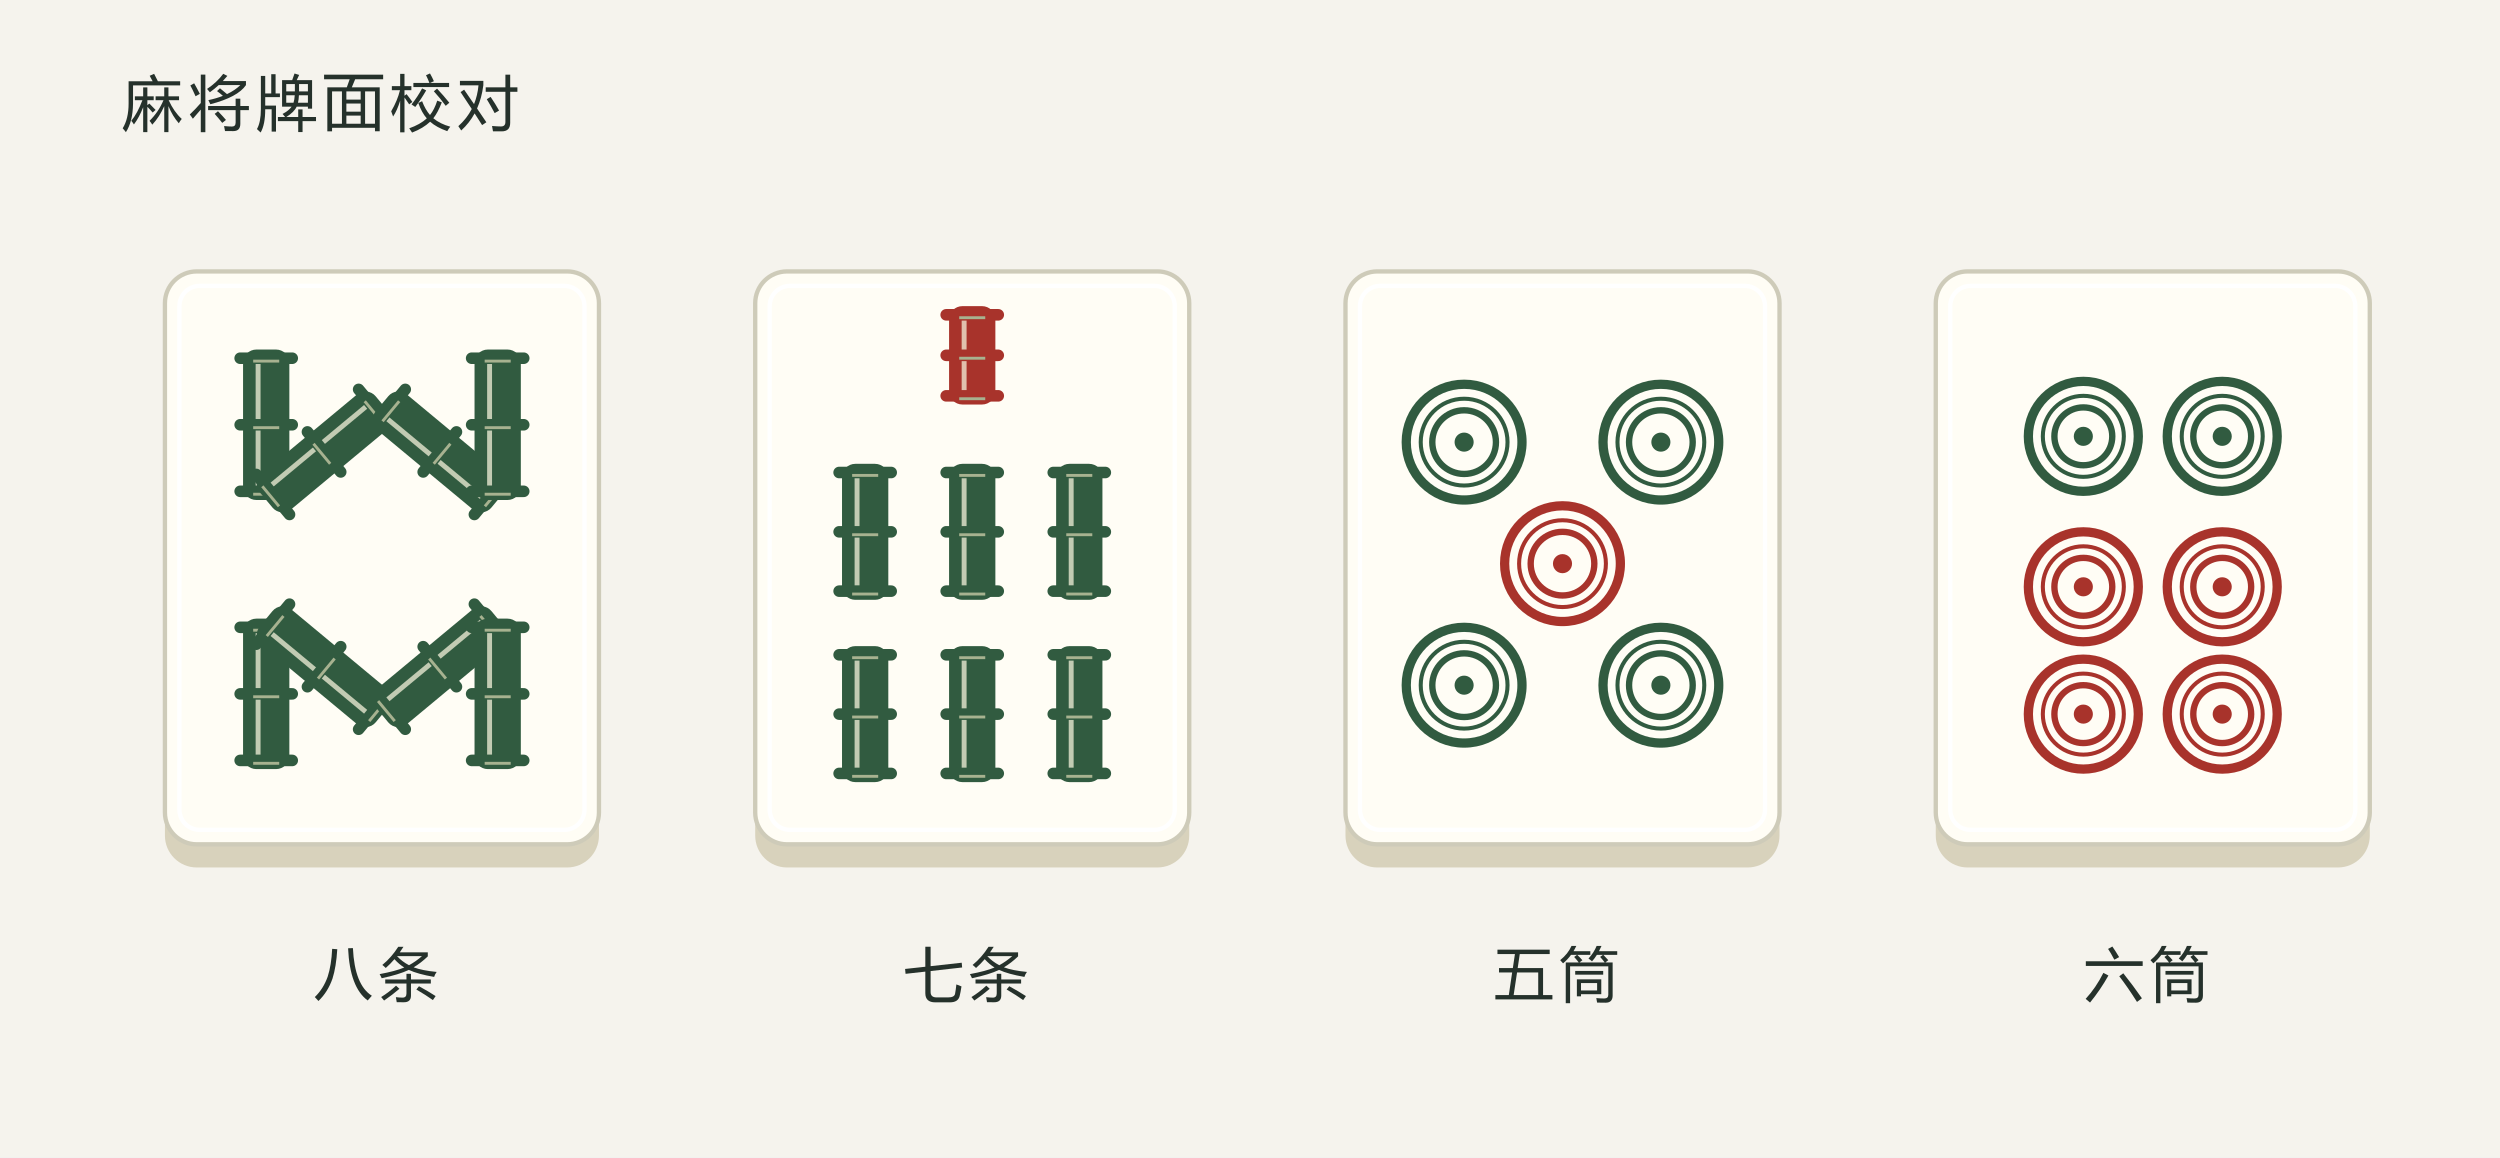
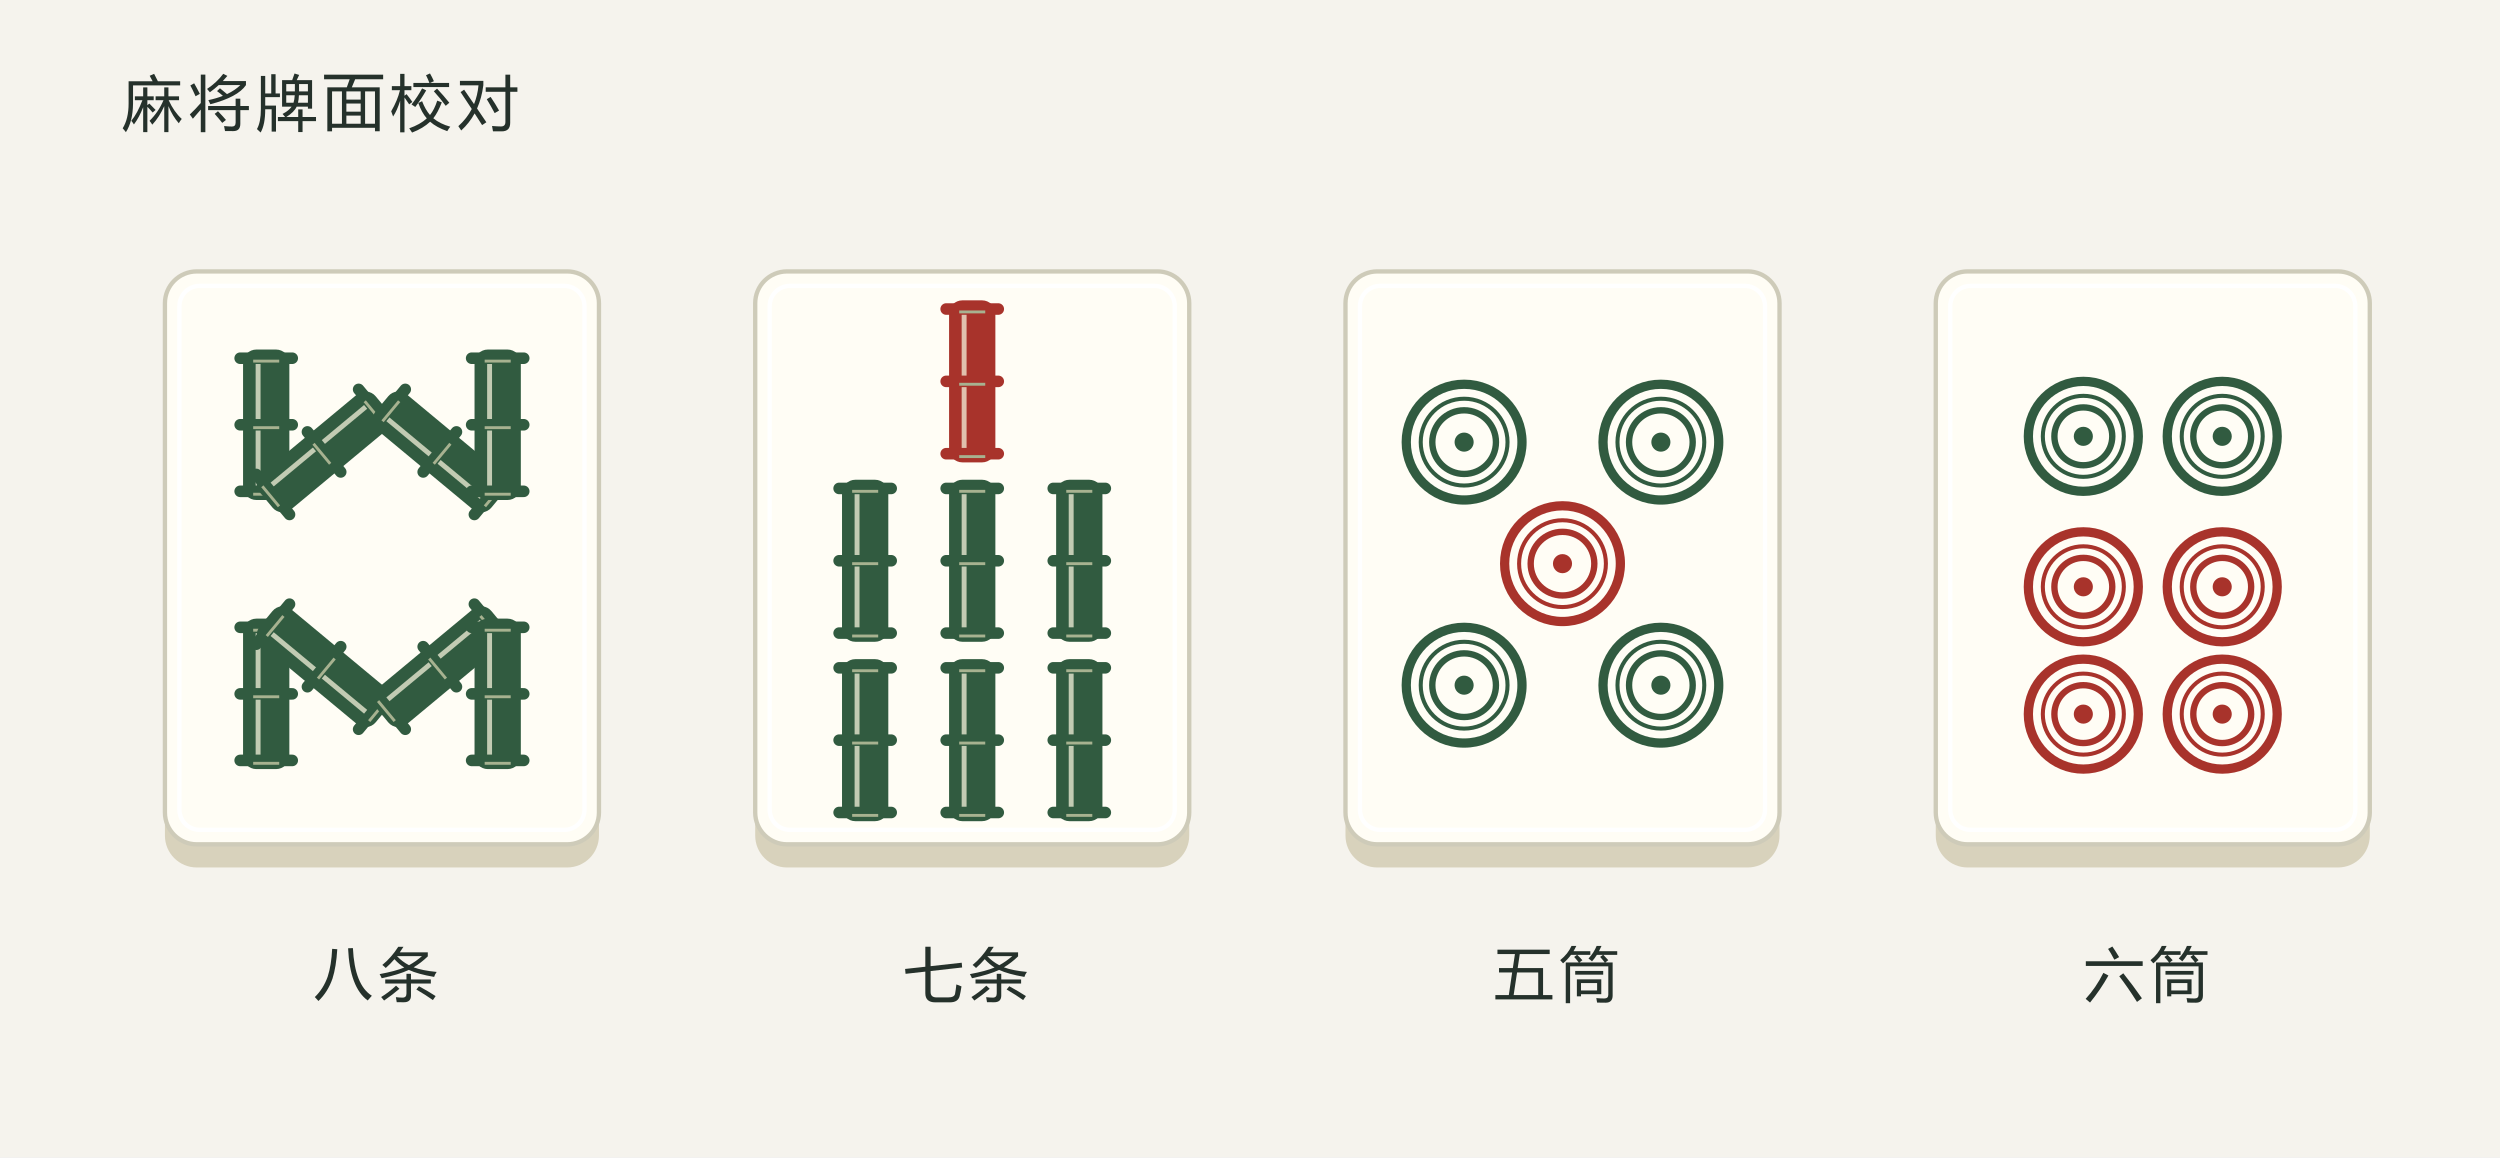
<svg xmlns="http://www.w3.org/2000/svg" width="1080" height="500" viewBox="0 0 1080 500">
  <rect width="1080" height="500" fill="#f5f3ed" />
  <path data-character="麻" d="M45.898,25.586L53.223,22.363C55.566,26.66 57.65,30.762 59.473,34.668L96.191,34.668L96.191,41.406L18.457,41.406L18.457,71.777C18.132,91.439 14.193,107.064 6.641,118.652C5.208,116.634 3.451,114.486 1.367,112.207C7.878,101.79 11.133,88.118 11.133,71.191L11.133,34.668L50.781,34.668C49.089,31.217 47.461,28.19 45.898,25.586ZM98.828,96.777C97.135,98.796 95.508,101.172 93.945,103.906C87.109,96.159 81.413,86.719 76.855,75.586L76.855,118.555L69.922,118.555L69.922,75.684C64.779,87.337 58.203,97.526 50.195,106.25C49.023,104.232 47.526,102.116 45.703,99.902C55.534,90.202 63.184,78.874 68.652,65.918L55.664,65.918L55.664,59.473L69.922,59.473L69.922,44.727L76.855,44.727L76.855,59.473L94.336,59.473L94.336,65.918L77.246,65.918C83.105,78.743 90.299,89.03 98.828,96.777ZM15.527,99.902C22.363,91.634 28.483,80.306 33.887,65.918L21.484,65.918L21.484,59.473L35.156,59.473L35.156,44.727L42.09,44.727L42.09,59.473L52.539,59.473L52.539,65.918L42.09,65.918L42.09,74.121L45.313,71.387C48.893,74.902 52.344,78.418 55.664,81.934L50.781,86.23C47.852,82.715 44.954,79.557 42.09,76.758L42.09,118.555L35.156,118.555L35.156,77.441C30.859,88.574 25.781,98.047 19.922,105.859C18.555,103.581 17.09,101.595 15.527,99.902Z" transform="translate(52.642 26.0376) scale(0.26185)" fill="#25312b" />
  <path data-character="将" d="M29.102,47.461C39.844,40.365 48.828,31.966 56.055,22.266L62.891,25.781C60.417,28.776 57.878,31.641 55.273,34.375L93.848,34.375L93.848,41.113C84.733,54.46 64.974,65.072 34.57,72.949C33.594,70.801 32.487,68.522 31.25,66.113C40.169,64.225 48.242,61.849 55.469,58.984C52.93,56.641 49.674,54.004 45.703,51.074L50.586,46.387C55.339,50.098 59.245,53.32 62.305,56.055C71.289,51.823 78.711,46.81 84.57,41.016L48.535,41.016C44.238,44.987 39.323,48.991 33.789,53.027C32.422,51.27 30.859,49.414 29.102,47.461ZM30.859,75.879L76.66,75.879L76.66,63.672L84.473,63.672L84.473,75.879L98.73,75.879L98.73,82.715L84.473,82.715L84.473,105.469C84.473,113.607 80.566,117.676 72.754,117.676C69.629,117.676 65.039,117.643 58.984,117.578C58.594,115.169 58.073,112.402 57.422,109.277C62.826,109.798 67.22,110.059 70.605,110.059C74.642,110.059 76.66,107.845 76.66,103.418L76.66,82.715L30.859,82.715ZM18.652,23.633L26.27,23.633L26.27,119.531L18.652,119.531L18.652,81.836C14.29,86.654 9.896,91.732 5.469,97.07L0.391,89.941C5.924,84.798 12.012,78.451 18.652,70.898ZM1.27,41.699L7.617,38.086C10.352,42.773 13.509,48.633 17.09,55.664L9.961,59.668C6.445,51.725 3.548,45.736 1.27,41.699ZM41.797,88.965L47.266,84.57C52.148,89.583 56.576,94.401 60.547,99.023L54.395,104.004C50.228,98.73 46.029,93.717 41.797,88.965Z" transform="translate(81.8986 26.1013) scale(0.25951)" fill="#25312b" />
  <path data-character="牌" d="M36.23,93.848L48.145,93.848C46.842,92.155 45.41,90.462 43.848,88.77C50.749,85.189 55.697,81.217 58.691,76.855L43.066,76.855L43.066,33.301L59.668,33.301C60.905,30.176 62.174,26.563 63.477,22.461L71.094,24.805C69.661,27.93 68.327,30.762 67.09,33.301L92.285,33.301L92.285,80.176L85.449,80.176L85.449,76.855L66.992,76.855C64.258,82.78 58.594,88.444 50,93.848L69.531,93.848L69.531,81.348L76.66,81.348L76.66,93.848L98.73,93.848L98.73,100.586L76.66,100.586L76.66,118.457L69.531,118.457L69.531,100.586L36.23,100.586ZM33.105,117.773L25.977,117.773L25.977,81.152L15.43,81.152C15.43,97.949 12.923,110.645 7.91,119.238C6.217,117.481 4.199,115.592 1.855,113.574C6.152,106.087 8.301,95.117 8.301,80.664L8.301,26.465L15.43,26.465L15.43,55.176L25.293,55.176L25.293,23.633L32.422,23.633L32.422,55.176L39.551,55.176L39.551,61.23L15.43,61.23L15.43,75.098L33.105,75.098ZM69.141,70.41L85.449,70.41L85.449,58.105L70.703,58.105C70.508,62.923 69.987,67.025 69.141,70.41ZM85.449,39.746L70.898,39.746L70.898,51.855L85.449,51.855ZM49.902,51.855L64.063,51.855L64.063,39.746L49.902,39.746ZM63.867,58.105L49.902,58.105L49.902,70.41L61.816,70.41C62.858,67.155 63.542,63.053 63.867,58.105Z" transform="translate(110.5112 25.8359) scale(0.26343)" fill="#25312b" />
  <path data-character="面" d="M8.105,48.633L39.063,48.633C40.951,43.685 42.48,39.388 43.652,35.742L2.93,35.742L2.93,28.516L96.875,28.516L96.875,35.742L52.393,35.742C50.96,39.29 49.17,43.587 47.021,48.633L91.406,48.633L91.406,118.457L83.887,118.457L83.887,112.988L15.625,112.988L15.625,118.555L8.105,118.555ZM83.887,55.078L68.164,55.078L68.164,106.543L83.887,106.543ZM15.625,106.543L31.348,106.543L31.348,55.078L15.625,55.078ZM38.379,106.543L61.133,106.543L61.133,93.555L38.379,93.555ZM38.379,87.305L61.133,87.305L61.133,74.316L38.379,74.316ZM38.379,68.066L61.133,68.066L61.133,55.078L38.379,55.078Z" transform="translate(139.2042 24.5244) scale(0.27165)" fill="#25312b" />
  <path data-character="校" d="M1.367,84.668C8.203,73.014 13.021,61.458 15.82,50L2.441,50L2.441,43.262L16.113,43.262L16.113,23.047L23.242,23.047L23.242,43.262L34.57,43.262L34.57,50L23.242,50L23.242,59.082L26.66,56.445C31.283,62.305 34.473,66.602 36.23,69.336L30.957,73.242C28.939,70.182 26.367,66.406 23.242,61.914L23.242,119.336L16.113,119.336L16.113,67.188C12.728,78.19 8.854,86.882 4.492,93.262C3.646,90.462 2.604,87.598 1.367,84.668ZM52.246,68.066C55.762,77.311 60.091,84.896 65.234,90.82C70.052,84.896 74.023,77.018 77.148,67.188L84.668,69.922C80.371,81.185 75.716,89.941 70.703,96.191C78.06,102.311 87.37,106.934 98.633,110.059C97.07,111.947 95.41,114.388 93.652,117.383C81.934,113.281 72.526,108.106 65.43,101.856C57.943,109.017 48.047,114.974 35.742,119.727C34.44,117.643 32.878,115.3 31.055,112.695C43.099,108.464 52.734,103.027 59.961,96.387C54.427,90.137 49.772,81.706 45.996,71.094ZM37.891,37.988L64.258,37.988C62.891,34.277 61.035,30.013 58.691,25.195L65.234,22.363C67.773,26.855 69.922,31.12 71.68,35.156L65.332,37.988L96.68,37.988L96.68,44.824L37.891,44.824ZM52.246,46.973L58.984,50.293C53.255,60.189 47.266,69.271 41.016,77.539C39.063,76.172 37.012,74.805 34.863,73.438C41.634,64.844 47.428,56.022 52.246,46.973ZM71.582,51.758L76.855,47.363C83.952,54.915 90.69,62.663 97.07,70.605L91.113,75.684C85.449,67.806 78.939,59.831 71.582,51.758Z" transform="translate(168.6413 25.8596) scale(0.26237)" fill="#25312b" />
  <path data-character="对" d="M10.84,48.145C16.471,56.283 21.924,64.225 27.197,71.973C31.071,62.435 33.529,52.116 34.57,41.016L3.906,41.016L3.906,33.594L42.578,33.594L42.578,40.723C40.788,54.85 37.321,67.692 32.178,79.248C37.484,87.028 42.611,94.596 47.559,101.953L40.527,106.641C36.458,100.228 32.34,93.799 28.174,87.354C22.38,97.965 15.007,107.357 6.055,115.527C4.753,113.509 3.158,111.133 1.27,108.398C10.579,100.033 17.969,90.592 23.438,80.078C17.383,70.801 11.23,61.491 4.98,52.148ZM46.484,44.238L79.004,44.238L79.004,23.34L86.914,23.34L86.914,44.238L98.828,44.238L98.828,51.66L86.914,51.66L86.914,102.832C86.914,112.272 82.259,116.992 72.949,116.992C70.02,116.992 65.202,116.96 58.496,116.895C58.171,114.486 57.65,111.556 56.934,108.106C63.379,108.626 68.294,108.887 71.68,108.887C76.563,108.887 79.004,106.413 79.004,101.465L79.004,51.66L46.484,51.66ZM48.242,63.867L54.59,60.059C59.863,67.806 64.518,75.326 68.555,82.617L61.23,86.816C57.389,79.46 53.06,71.81 48.242,63.867Z" transform="translate(197.6679 26.1455) scale(0.26159)" fill="#25312b" />
  <g transform="translate(65 111) scale(1.25)">
    <rect x="5" y="13" width="150" height="198" rx="11" fill="#d8d2bc" />
    <rect x="5" y="5" width="150" height="198" rx="11" fill="#fffdf5" stroke="#cecbb9" stroke-width="1.5" />
    <rect x="10" y="10" width="140" height="188" rx="7" fill="none" stroke="#ffffff" stroke-width="1.5" />
    <g data-representation="woven-eight">
      <g data-pip="1" transform="translate(40.0 58.0) rotate(0.0)">
        <rect x="-8" y="-26.0" width="16" height="52.0" rx="4.6" fill="#315b40" />
        <path d="M-2.8 -23.0V23.0" stroke="#f4f1da" stroke-width="1.7" opacity=".74" />
        <path d="M-9 -23.0H9 M-9 0H9 M-9 23.0H9" fill="none" stroke="#315b40" stroke-width="4" stroke-linecap="round" />
        <path d="M-4.5 -22.0H4.5 M-4.5 1H4.5 M-4.5 24.0H4.5" fill="none" stroke="#a7b290" stroke-width="1" />
      </g>
      <g data-pip="2" transform="translate(60.0 67.38675) rotate(50.28486)">
        <rect x="-8" y="-26.0" width="16" height="52.0" rx="4.6" fill="#315b40" />
        <path d="M-2.8 -23.0V23.0" stroke="#f4f1da" stroke-width="1.7" opacity=".74" />
        <path d="M-9 -23.0H9 M-9 0H9 M-9 23.0H9" fill="none" stroke="#315b40" stroke-width="4" stroke-linecap="round" />
        <path d="M-4.5 -22.0H4.5 M-4.5 1H4.5 M-4.5 24.0H4.5" fill="none" stroke="#a7b290" stroke-width="1" />
      </g>
      <g data-pip="3" transform="translate(100.0 67.38675) rotate(-50.28486)">
        <rect x="-8" y="-26.0" width="16" height="52.0" rx="4.6" fill="#315b40" />
        <path d="M-2.8 -23.0V23.0" stroke="#f4f1da" stroke-width="1.7" opacity=".74" />
        <path d="M-9 -23.0H9 M-9 0H9 M-9 23.0H9" fill="none" stroke="#315b40" stroke-width="4" stroke-linecap="round" />
        <path d="M-4.5 -22.0H4.5 M-4.5 1H4.5 M-4.5 24.0H4.5" fill="none" stroke="#a7b290" stroke-width="1" />
      </g>
      <g data-pip="4" transform="translate(120.0 58.0) rotate(0.0)">
        <rect x="-8" y="-26.0" width="16" height="52.0" rx="4.6" fill="#315b40" />
        <path d="M-2.8 -23.0V23.0" stroke="#f4f1da" stroke-width="1.7" opacity=".74" />
        <path d="M-9 -23.0H9 M-9 0H9 M-9 23.0H9" fill="none" stroke="#315b40" stroke-width="4" stroke-linecap="round" />
        <path d="M-4.5 -22.0H4.5 M-4.5 1H4.5 M-4.5 24.0H4.5" fill="none" stroke="#a7b290" stroke-width="1" />
      </g>
      <g data-pip="5" transform="translate(40.0 151.0) rotate(0.0)">
        <rect x="-8" y="-26.0" width="16" height="52.0" rx="4.6" fill="#315b40" />
        <path d="M-2.8 -23.0V23.0" stroke="#f4f1da" stroke-width="1.7" opacity=".74" />
        <path d="M-9 -23.0H9 M-9 0H9 M-9 23.0H9" fill="none" stroke="#315b40" stroke-width="4" stroke-linecap="round" />
        <path d="M-4.5 -22.0H4.5 M-4.5 1H4.5 M-4.5 24.0H4.5" fill="none" stroke="#a7b290" stroke-width="1" />
      </g>
      <g data-pip="6" transform="translate(60.0 141.6132) rotate(-50.28486)">
        <rect x="-8" y="-26" width="16" height="52" rx="4.6" fill="#315b40" />
        <path d="M-2.8 -23V23" stroke="#f4f1da" stroke-width="1.7" opacity=".74" />
        <path d="M-9 -23H9 M-9 0H9 M-9 23H9" fill="none" stroke="#315b40" stroke-width="4" stroke-linecap="round" />
        <path d="M-4.5 -22H4.5 M-4.5 1H4.5 M-4.5 24H4.5" fill="none" stroke="#a7b290" stroke-width="1" />
      </g>
      <g data-pip="7" transform="translate(100.0 141.6132) rotate(50.28486)">
        <rect x="-8" y="-26" width="16" height="52" rx="4.6" fill="#315b40" />
        <path d="M-2.8 -23V23" stroke="#f4f1da" stroke-width="1.7" opacity=".74" />
        <path d="M-9 -23H9 M-9 0H9 M-9 23H9" fill="none" stroke="#315b40" stroke-width="4" stroke-linecap="round" />
        <path d="M-4.5 -22H4.5 M-4.5 1H4.5 M-4.5 24H4.5" fill="none" stroke="#a7b290" stroke-width="1" />
      </g>
      <g data-pip="8" transform="translate(120.0 151.0) rotate(0.0)">
        <rect x="-8" y="-26.0" width="16" height="52.0" rx="4.6" fill="#315b40" />
        <path d="M-2.8 -23.0V23.0" stroke="#f4f1da" stroke-width="1.7" opacity=".74" />
        <path d="M-9 -23.0H9 M-9 0H9 M-9 23.0H9" fill="none" stroke="#315b40" stroke-width="4" stroke-linecap="round" />
        <path d="M-4.5 -22.0H4.5 M-4.5 1H4.5 M-4.5 24.0H4.5" fill="none" stroke="#a7b290" stroke-width="1" />
      </g>
    </g>
  </g>
  <path data-character="八" d="M30.664,27.832L39.453,28.516C38.216,48.763 35.482,65.56 31.25,78.906C25.911,94.271 17.871,107.096 7.129,117.383C5.241,115.104 3.158,112.858 0.879,110.645C10.645,101.27 18.001,89.616 22.949,75.684C27.246,62.533 29.818,46.582 30.664,27.832ZM58.008,26.855L66.309,26.563C68.262,68.75 79.102,96.029 98.828,108.398C96.094,111.458 93.717,114.16 91.699,116.504C71.257,101.595 60.026,71.712 58.008,26.855Z" transform="translate(135.7789 402.8946) scale(0.25156)" fill="#25312b" />
  <path data-character="条" d="M5.859,53.516C16.406,44.857 25.456,34.538 33.008,22.559L41.895,22.559C39.876,25.814 37.809,28.939 35.693,31.934L83.496,31.934L83.496,38.867C75.814,46.289 67.757,52.523 59.326,57.568C69.222,61.247 82.324,63.867 98.633,65.43C96.419,68.49 94.987,71.322 94.336,73.926C75.749,70.736 61.344,66.748 51.123,61.963C39.502,67.399 24.056,72.135 4.785,76.172C3.809,73.828 2.637,71.484 1.27,69.141C19.303,65.82 33.317,62.061 43.311,57.861C37.386,54.248 31.803,49.512 26.563,43.652C21.875,49.121 16.927,54.134 11.719,58.691C9.375,56.348 7.422,54.622 5.859,53.516ZM10.84,78.32L47.07,78.32L47.07,68.652L54.785,68.652L54.785,78.32L88.672,78.32L88.672,85.254L54.785,85.254L54.785,105.762C54.785,113.379 50.781,117.188 42.773,117.188C39.258,117.188 35.156,117.155 30.469,117.09C30.078,114.421 29.59,111.556 29.004,108.496C33.561,109.017 37.37,109.277 40.43,109.277C44.857,109.277 47.07,106.901 47.07,102.148L47.07,85.254L10.84,85.254ZM73.535,38.477L30.957,38.477C36.686,44.629 43.506,49.788 51.416,53.955C59.131,49.756 66.504,44.596 73.535,38.477ZM63.965,95.41L68.457,89.844C79.199,95.703 88.672,101.302 96.875,106.641L92.188,113.477C84.375,107.878 74.967,101.856 63.965,95.41ZM29.297,88.867L35.059,94.238C27.116,101.074 18.392,107.747 8.887,114.258C7.389,112.305 5.729,110.319 3.906,108.301C12.891,102.767 21.354,96.289 29.297,88.867Z" transform="translate(163.6787 403.317) scale(0.25307)" fill="#25312b" />
  <g transform="translate(320 111) scale(1.25)">
    <rect x="5" y="13" width="150" height="198" rx="11" fill="#d8d2bc" />
    <rect x="5" y="5" width="150" height="198" rx="11" fill="#fffdf5" stroke="#cecbb9" stroke-width="1.5" />
    <rect x="10" y="10" width="140" height="188" rx="7" fill="none" stroke="#ffffff" stroke-width="1.5" />
-     <g data-pip="1" transform="translate(80 34) rotate(0)">
-       <rect x="-8" y="-17.0" width="16" height="34" rx="4.6" fill="#a8332b" />
-       <path d="M-2.8 -14.0V14.0" stroke="#f4f1da" stroke-width="1.7" opacity=".74" />
-       <path d="M-9 -14.0H9 M-9 0H9 M-9 14.0H9" fill="none" stroke="#a8332b" stroke-width="4" stroke-linecap="round" />
-       <path d="M-4.5 -13.0H4.5 M-4.5 1H4.5 M-4.5 15.0H4.5" fill="none" stroke="#a7b290" stroke-width="1" />
+     <g data-pip="1" transform="translate(80 43) rotate(0)">
+       <rect x="-8" y="-28.0" width="16" height="56" rx="4.6" fill="#a8332b" />
+       <path d="M-2.8 -25.0V25.0" stroke="#f4f1da" stroke-width="1.7" opacity=".74" />
+       <path d="M-9 -25.0H9 M-9 0H9 M-9 25.0H9" fill="none" stroke="#a8332b" stroke-width="4" stroke-linecap="round" />
+       <path d="M-4.5 -24.0H4.5 M-4.5 1H4.5 M-4.5 26.0H4.5" fill="none" stroke="#a7b290" stroke-width="1" />
    </g>
-     <g data-pip="2" transform="translate(43 95) rotate(0)">
-       <rect x="-8" y="-23.5" width="16" height="47" rx="4.6" fill="#315b40" />
-       <path d="M-2.8 -20.5V20.5" stroke="#f4f1da" stroke-width="1.7" opacity=".74" />
-       <path d="M-9 -20.5H9 M-9 0H9 M-9 20.5H9" fill="none" stroke="#315b40" stroke-width="4" stroke-linecap="round" />
-       <path d="M-4.5 -19.5H4.5 M-4.5 1H4.5 M-4.5 21.5H4.5" fill="none" stroke="#a7b290" stroke-width="1" />
+     <g data-pip="2" transform="translate(43 105) rotate(0)">
+       <rect x="-8" y="-28.0" width="16" height="56" rx="4.6" fill="#315b40" />
+       <path d="M-2.8 -25.0V25.0" stroke="#f4f1da" stroke-width="1.7" opacity=".74" />
+       <path d="M-9 -25.0H9 M-9 0H9 M-9 25.0H9" fill="none" stroke="#315b40" stroke-width="4" stroke-linecap="round" />
+       <path d="M-4.5 -24.0H4.5 M-4.5 1H4.5 M-4.5 26.0H4.5" fill="none" stroke="#a7b290" stroke-width="1" />
    </g>
-     <g data-pip="3" transform="translate(43 158) rotate(0)">
-       <rect x="-8" y="-23.5" width="16" height="47" rx="4.6" fill="#315b40" />
-       <path d="M-2.8 -20.5V20.5" stroke="#f4f1da" stroke-width="1.7" opacity=".74" />
-       <path d="M-9 -20.5H9 M-9 0H9 M-9 20.5H9" fill="none" stroke="#315b40" stroke-width="4" stroke-linecap="round" />
-       <path d="M-4.5 -19.5H4.5 M-4.5 1H4.5 M-4.5 21.5H4.5" fill="none" stroke="#a7b290" stroke-width="1" />
+     <g data-pip="3" transform="translate(43 167) rotate(0)">
+       <rect x="-8" y="-28.0" width="16" height="56" rx="4.6" fill="#315b40" />
+       <path d="M-2.8 -25.0V25.0" stroke="#f4f1da" stroke-width="1.7" opacity=".74" />
+       <path d="M-9 -25.0H9 M-9 0H9 M-9 25.0H9" fill="none" stroke="#315b40" stroke-width="4" stroke-linecap="round" />
+       <path d="M-4.5 -24.0H4.5 M-4.5 1H4.5 M-4.5 26.0H4.5" fill="none" stroke="#a7b290" stroke-width="1" />
    </g>
-     <g data-pip="4" transform="translate(80 95) rotate(0)">
-       <rect x="-8" y="-23.5" width="16" height="47" rx="4.6" fill="#315b40" />
-       <path d="M-2.8 -20.5V20.5" stroke="#f4f1da" stroke-width="1.7" opacity=".74" />
-       <path d="M-9 -20.5H9 M-9 0H9 M-9 20.5H9" fill="none" stroke="#315b40" stroke-width="4" stroke-linecap="round" />
-       <path d="M-4.5 -19.5H4.5 M-4.5 1H4.5 M-4.5 21.5H4.5" fill="none" stroke="#a7b290" stroke-width="1" />
+     <g data-pip="4" transform="translate(80 105) rotate(0)">
+       <rect x="-8" y="-28.0" width="16" height="56" rx="4.6" fill="#315b40" />
+       <path d="M-2.8 -25.0V25.0" stroke="#f4f1da" stroke-width="1.7" opacity=".74" />
+       <path d="M-9 -25.0H9 M-9 0H9 M-9 25.0H9" fill="none" stroke="#315b40" stroke-width="4" stroke-linecap="round" />
+       <path d="M-4.5 -24.0H4.5 M-4.5 1H4.5 M-4.5 26.0H4.5" fill="none" stroke="#a7b290" stroke-width="1" />
    </g>
-     <g data-pip="5" transform="translate(80 158) rotate(0)">
-       <rect x="-8" y="-23.5" width="16" height="47" rx="4.6" fill="#315b40" />
-       <path d="M-2.8 -20.5V20.5" stroke="#f4f1da" stroke-width="1.7" opacity=".74" />
-       <path d="M-9 -20.5H9 M-9 0H9 M-9 20.5H9" fill="none" stroke="#315b40" stroke-width="4" stroke-linecap="round" />
-       <path d="M-4.5 -19.5H4.5 M-4.5 1H4.5 M-4.5 21.5H4.5" fill="none" stroke="#a7b290" stroke-width="1" />
+     <g data-pip="5" transform="translate(80 167) rotate(0)">
+       <rect x="-8" y="-28.0" width="16" height="56" rx="4.6" fill="#315b40" />
+       <path d="M-2.8 -25.0V25.0" stroke="#f4f1da" stroke-width="1.7" opacity=".74" />
+       <path d="M-9 -25.0H9 M-9 0H9 M-9 25.0H9" fill="none" stroke="#315b40" stroke-width="4" stroke-linecap="round" />
+       <path d="M-4.5 -24.0H4.5 M-4.5 1H4.5 M-4.5 26.0H4.5" fill="none" stroke="#a7b290" stroke-width="1" />
    </g>
-     <g data-pip="6" transform="translate(117 95) rotate(0)">
-       <rect x="-8" y="-23.5" width="16" height="47" rx="4.6" fill="#315b40" />
-       <path d="M-2.8 -20.5V20.5" stroke="#f4f1da" stroke-width="1.7" opacity=".74" />
-       <path d="M-9 -20.5H9 M-9 0H9 M-9 20.5H9" fill="none" stroke="#315b40" stroke-width="4" stroke-linecap="round" />
-       <path d="M-4.5 -19.5H4.5 M-4.5 1H4.5 M-4.5 21.5H4.5" fill="none" stroke="#a7b290" stroke-width="1" />
+     <g data-pip="6" transform="translate(117 105) rotate(0)">
+       <rect x="-8" y="-28.0" width="16" height="56" rx="4.6" fill="#315b40" />
+       <path d="M-2.8 -25.0V25.0" stroke="#f4f1da" stroke-width="1.7" opacity=".74" />
+       <path d="M-9 -25.0H9 M-9 0H9 M-9 25.0H9" fill="none" stroke="#315b40" stroke-width="4" stroke-linecap="round" />
+       <path d="M-4.5 -24.0H4.5 M-4.5 1H4.5 M-4.5 26.0H4.5" fill="none" stroke="#a7b290" stroke-width="1" />
    </g>
-     <g data-pip="7" transform="translate(117 158) rotate(0)">
-       <rect x="-8" y="-23.5" width="16" height="47" rx="4.6" fill="#315b40" />
-       <path d="M-2.8 -20.5V20.5" stroke="#f4f1da" stroke-width="1.7" opacity=".74" />
-       <path d="M-9 -20.5H9 M-9 0H9 M-9 20.5H9" fill="none" stroke="#315b40" stroke-width="4" stroke-linecap="round" />
-       <path d="M-4.5 -19.5H4.5 M-4.5 1H4.5 M-4.5 21.5H4.5" fill="none" stroke="#a7b290" stroke-width="1" />
+     <g data-pip="7" transform="translate(117 167) rotate(0)">
+       <rect x="-8" y="-28.0" width="16" height="56" rx="4.6" fill="#315b40" />
+       <path d="M-2.8 -25.0V25.0" stroke="#f4f1da" stroke-width="1.7" opacity=".74" />
+       <path d="M-9 -25.0H9 M-9 0H9 M-9 25.0H9" fill="none" stroke="#315b40" stroke-width="4" stroke-linecap="round" />
+       <path d="M-4.5 -24.0H4.5 M-4.5 1H4.5 M-4.5 26.0H4.5" fill="none" stroke="#a7b290" stroke-width="1" />
    </g>
  </g>
  <path data-character="七" d="M2.539,60.352L36.133,56.689L36.133,23.438L44.922,23.438L44.922,55.713L96.582,50L97.266,57.91L44.922,63.818L44.922,98.633C44.922,104.622 48.21,107.617 54.785,107.617L74.023,107.617C80.99,107.617 84.831,105.566 85.547,101.465C86.393,96.908 87.109,91.764 87.695,86.035C90.169,87.142 93.001,88.249 96.191,89.355C95.15,96.126 94.108,101.563 93.066,105.664C91.309,112.435 85.905,115.82 76.855,115.82L52.637,115.82C41.634,115.82 36.133,110.742 36.133,100.586L36.133,64.795L3.32,68.457Z" transform="translate(390.3395 402.8883) scale(0.26012)" fill="#25312b" />
  <path data-character="条" d="M5.859,53.516C16.406,44.857 25.456,34.538 33.008,22.559L41.895,22.559C39.876,25.814 37.809,28.939 35.693,31.934L83.496,31.934L83.496,38.867C75.814,46.289 67.757,52.523 59.326,57.568C69.222,61.247 82.324,63.867 98.633,65.43C96.419,68.49 94.987,71.322 94.336,73.926C75.749,70.736 61.344,66.748 51.123,61.963C39.502,67.399 24.056,72.135 4.785,76.172C3.809,73.828 2.637,71.484 1.27,69.141C19.303,65.82 33.317,62.061 43.311,57.861C37.386,54.248 31.803,49.512 26.563,43.652C21.875,49.121 16.927,54.134 11.719,58.691C9.375,56.348 7.422,54.622 5.859,53.516ZM10.84,78.32L47.07,78.32L47.07,68.652L54.785,68.652L54.785,78.32L88.672,78.32L88.672,85.254L54.785,85.254L54.785,105.762C54.785,113.379 50.781,117.188 42.773,117.188C39.258,117.188 35.156,117.155 30.469,117.09C30.078,114.421 29.59,111.556 29.004,108.496C33.561,109.017 37.37,109.277 40.43,109.277C44.857,109.277 47.07,106.901 47.07,102.148L47.07,85.254L10.84,85.254ZM73.535,38.477L30.957,38.477C36.686,44.629 43.506,49.788 51.416,53.955C59.131,49.756 66.504,44.596 73.535,38.477ZM63.965,95.41L68.457,89.844C79.199,95.703 88.672,101.302 96.875,106.641L92.188,113.477C84.375,107.878 74.967,101.856 63.965,95.41ZM29.297,88.867L35.059,94.238C27.116,101.074 18.392,107.747 8.887,114.258C7.389,112.305 5.729,110.319 3.906,108.301C12.891,102.767 21.354,96.289 29.297,88.867Z" transform="translate(418.6787 403.317) scale(0.25307)" fill="#25312b" />
  <g transform="translate(575 111) scale(1.25)">
    <rect x="5" y="13" width="150" height="198" rx="11" fill="#d8d2bc" />
    <rect x="5" y="5" width="150" height="198" rx="11" fill="#fffdf5" stroke="#cecbb9" stroke-width="1.5" />
    <rect x="10" y="10" width="140" height="188" rx="7" fill="none" stroke="#ffffff" stroke-width="1.5" />
    <g data-pip="1" transform="translate(46 64)">
      <circle r="20" fill="none" stroke="#315b40" stroke-width="3.2" />
      <circle r="15" fill="none" stroke="#315b40" stroke-width="1.4" />
      <circle r="11" fill="none" stroke="#315b40" stroke-width="2.2" />
      <circle r="3.3" fill="#315b40" />
    </g>
    <g data-pip="2" transform="translate(114 64)">
      <circle r="20" fill="none" stroke="#315b40" stroke-width="3.2" />
      <circle r="15" fill="none" stroke="#315b40" stroke-width="1.4" />
      <circle r="11" fill="none" stroke="#315b40" stroke-width="2.2" />
      <circle r="3.3" fill="#315b40" />
    </g>
    <g data-pip="3" transform="translate(80 106)">
      <circle r="20" fill="none" stroke="#a8332b" stroke-width="3.2" />
      <circle r="15" fill="none" stroke="#a8332b" stroke-width="1.4" />
      <circle r="11" fill="none" stroke="#a8332b" stroke-width="2.2" />
      <circle r="3.3" fill="#a8332b" />
    </g>
    <g data-pip="4" transform="translate(46 148)">
      <circle r="20" fill="none" stroke="#315b40" stroke-width="3.2" />
      <circle r="15" fill="none" stroke="#315b40" stroke-width="1.4" />
      <circle r="11" fill="none" stroke="#315b40" stroke-width="2.2" />
      <circle r="3.3" fill="#315b40" />
    </g>
    <g data-pip="5" transform="translate(114 148)">
      <circle r="20" fill="none" stroke="#315b40" stroke-width="3.2" />
      <circle r="15" fill="none" stroke="#315b40" stroke-width="1.4" />
      <circle r="11" fill="none" stroke="#315b40" stroke-width="2.2" />
      <circle r="3.3" fill="#315b40" />
    </g>
  </g>
  <path data-character="五" d="M1.953,106.348L24.707,106.348L30.371,68.066L8.105,68.066L8.105,60.645L31.543,60.645L35.059,36.914L5.469,36.914L5.469,29.492L93.945,29.492L93.945,36.914L43.262,36.914L39.746,60.645L82.715,60.645L82.715,106.348L98.535,106.348L98.535,113.672L1.953,113.672ZM74.512,68.066L38.672,68.066L32.91,106.348L74.512,106.348Z" transform="translate(645.5017 402.738) scale(0.25512)" fill="#25312b" />
  <path data-character="筒" d="M62.598,22.363L70.801,22.363C69.434,25.521 68.018,28.483 66.553,31.25L97.266,31.25L97.266,37.5L73.926,37.5C76.693,40.234 79.46,43.197 82.227,46.387L77.197,50.293L89.551,50.293L89.551,105.859C89.551,113.997 85.612,118.066 77.734,118.066C71.81,118.066 67.025,118.001 63.379,117.871C63.053,115.527 62.598,112.988 62.012,110.254C66.895,110.71 71.354,110.938 75.391,110.938C79.948,110.938 82.227,108.822 82.227,104.59L82.227,56.738L17.871,56.738L17.871,118.848L10.547,118.848L10.547,50.293L32.471,50.293C30.29,47.363 27.702,44.271 24.707,41.016L29.492,37.5L19.434,37.5C15.56,42.773 11.1,47.526 6.055,51.758C4.232,49.544 2.604,47.754 1.172,46.387C10.026,39.225 16.374,31.25 20.215,22.461L28.32,22.461C26.888,25.521 25.326,28.451 23.633,31.25L51.953,31.25L51.953,37.5L29.98,37.5C33.04,40.365 35.905,43.359 38.574,46.484L33.643,50.293L76.221,50.293C73.942,47.201 71.354,44.076 68.457,40.918L73.193,37.5L62.939,37.5C60.4,41.602 57.682,45.247 54.785,48.438C52.962,46.68 50.977,45.085 48.828,43.652C54.883,37.207 59.473,30.111 62.598,22.363ZM29.297,78.711L70.41,78.711L70.41,103.711L36.23,103.711L36.23,107.324L29.297,107.324ZM63.379,97.461L63.379,84.961L36.23,84.961L36.23,97.461ZM26.465,64.551L73.633,64.551L73.633,70.801L26.465,70.801Z" transform="translate(673.6995 402.8956) scale(0.25642)" fill="#25312b" />
  <g transform="translate(830 111) scale(1.25)">
    <rect x="5" y="13" width="150" height="198" rx="11" fill="#d8d2bc" />
    <rect x="5" y="5" width="150" height="198" rx="11" fill="#fffdf5" stroke="#cecbb9" stroke-width="1.5" />
    <rect x="10" y="10" width="140" height="188" rx="7" fill="none" stroke="#ffffff" stroke-width="1.5" />
    <g data-pip="1" transform="translate(56 62)">
      <circle r="19" fill="none" stroke="#315b40" stroke-width="3.2" />
      <circle r="14" fill="none" stroke="#315b40" stroke-width="1.4" />
      <circle r="10" fill="none" stroke="#315b40" stroke-width="2.2" />
      <circle r="3.3" fill="#315b40" />
    </g>
    <g data-pip="2" transform="translate(104 62)">
      <circle r="19" fill="none" stroke="#315b40" stroke-width="3.2" />
      <circle r="14" fill="none" stroke="#315b40" stroke-width="1.4" />
      <circle r="10" fill="none" stroke="#315b40" stroke-width="2.2" />
      <circle r="3.3" fill="#315b40" />
    </g>
    <g data-pip="3" transform="translate(56 114)">
      <circle r="19" fill="none" stroke="#a8332b" stroke-width="3.2" />
      <circle r="14" fill="none" stroke="#a8332b" stroke-width="1.4" />
      <circle r="10" fill="none" stroke="#a8332b" stroke-width="2.2" />
      <circle r="3.3" fill="#a8332b" />
    </g>
    <g data-pip="4" transform="translate(104 114)">
      <circle r="19" fill="none" stroke="#a8332b" stroke-width="3.2" />
      <circle r="14" fill="none" stroke="#a8332b" stroke-width="1.4" />
      <circle r="10" fill="none" stroke="#a8332b" stroke-width="2.2" />
      <circle r="3.3" fill="#a8332b" />
    </g>
    <g data-pip="5" transform="translate(56 158)">
      <circle r="19" fill="none" stroke="#a8332b" stroke-width="3.2" />
      <circle r="14" fill="none" stroke="#a8332b" stroke-width="1.4" />
      <circle r="10" fill="none" stroke="#a8332b" stroke-width="2.2" />
      <circle r="3.3" fill="#a8332b" />
    </g>
    <g data-pip="6" transform="translate(104 158)">
      <circle r="19" fill="none" stroke="#a8332b" stroke-width="3.2" />
      <circle r="14" fill="none" stroke="#a8332b" stroke-width="1.4" />
      <circle r="10" fill="none" stroke="#a8332b" stroke-width="2.2" />
      <circle r="3.3" fill="#a8332b" />
    </g>
  </g>
  <path data-character="六" d="M2.93,47.949L97.754,47.949L97.754,55.762L2.93,55.762ZM40.039,27.344L47.168,23.34C50.293,27.767 54.069,33.659 58.496,41.016L50.488,45.313C46.257,37.24 42.773,31.25 40.039,27.344ZM32.227,67.285L40.625,71.68C31.771,87.565 21.549,102.604 9.961,116.797C7.878,114.974 5.436,112.923 2.637,110.645C13.9,98.535 23.763,84.082 32.227,67.285ZM58.691,72.949L65.43,67.969C76.107,81.315 86.458,95.215 96.484,109.668L88.281,115.723C77.083,98.079 67.22,83.822 58.691,72.949Z" transform="translate(900.317 402.8489) scale(0.25905)" fill="#25312b" />
  <path data-character="筒" d="M62.598,22.363L70.801,22.363C69.434,25.521 68.018,28.483 66.553,31.25L97.266,31.25L97.266,37.5L73.926,37.5C76.693,40.234 79.46,43.197 82.227,46.387L77.197,50.293L89.551,50.293L89.551,105.859C89.551,113.997 85.612,118.066 77.734,118.066C71.81,118.066 67.025,118.001 63.379,117.871C63.053,115.527 62.598,112.988 62.012,110.254C66.895,110.71 71.354,110.938 75.391,110.938C79.948,110.938 82.227,108.822 82.227,104.59L82.227,56.738L17.871,56.738L17.871,118.848L10.547,118.848L10.547,50.293L32.471,50.293C30.29,47.363 27.702,44.271 24.707,41.016L29.492,37.5L19.434,37.5C15.56,42.773 11.1,47.526 6.055,51.758C4.232,49.544 2.604,47.754 1.172,46.387C10.026,39.225 16.374,31.25 20.215,22.461L28.32,22.461C26.888,25.521 25.326,28.451 23.633,31.25L51.953,31.25L51.953,37.5L29.98,37.5C33.04,40.365 35.905,43.359 38.574,46.484L33.643,50.293L76.221,50.293C73.942,47.201 71.354,44.076 68.457,40.918L73.193,37.5L62.939,37.5C60.4,41.602 57.682,45.247 54.785,48.438C52.962,46.68 50.977,45.085 48.828,43.652C54.883,37.207 59.473,30.111 62.598,22.363ZM29.297,78.711L70.41,78.711L70.41,103.711L36.23,103.711L36.23,107.324L29.297,107.324ZM63.379,97.461L63.379,84.961L36.23,84.961L36.23,97.461ZM26.465,64.551L73.633,64.551L73.633,70.801L26.465,70.801Z" transform="translate(928.6995 402.8956) scale(0.25642)" fill="#25312b" />
</svg>
